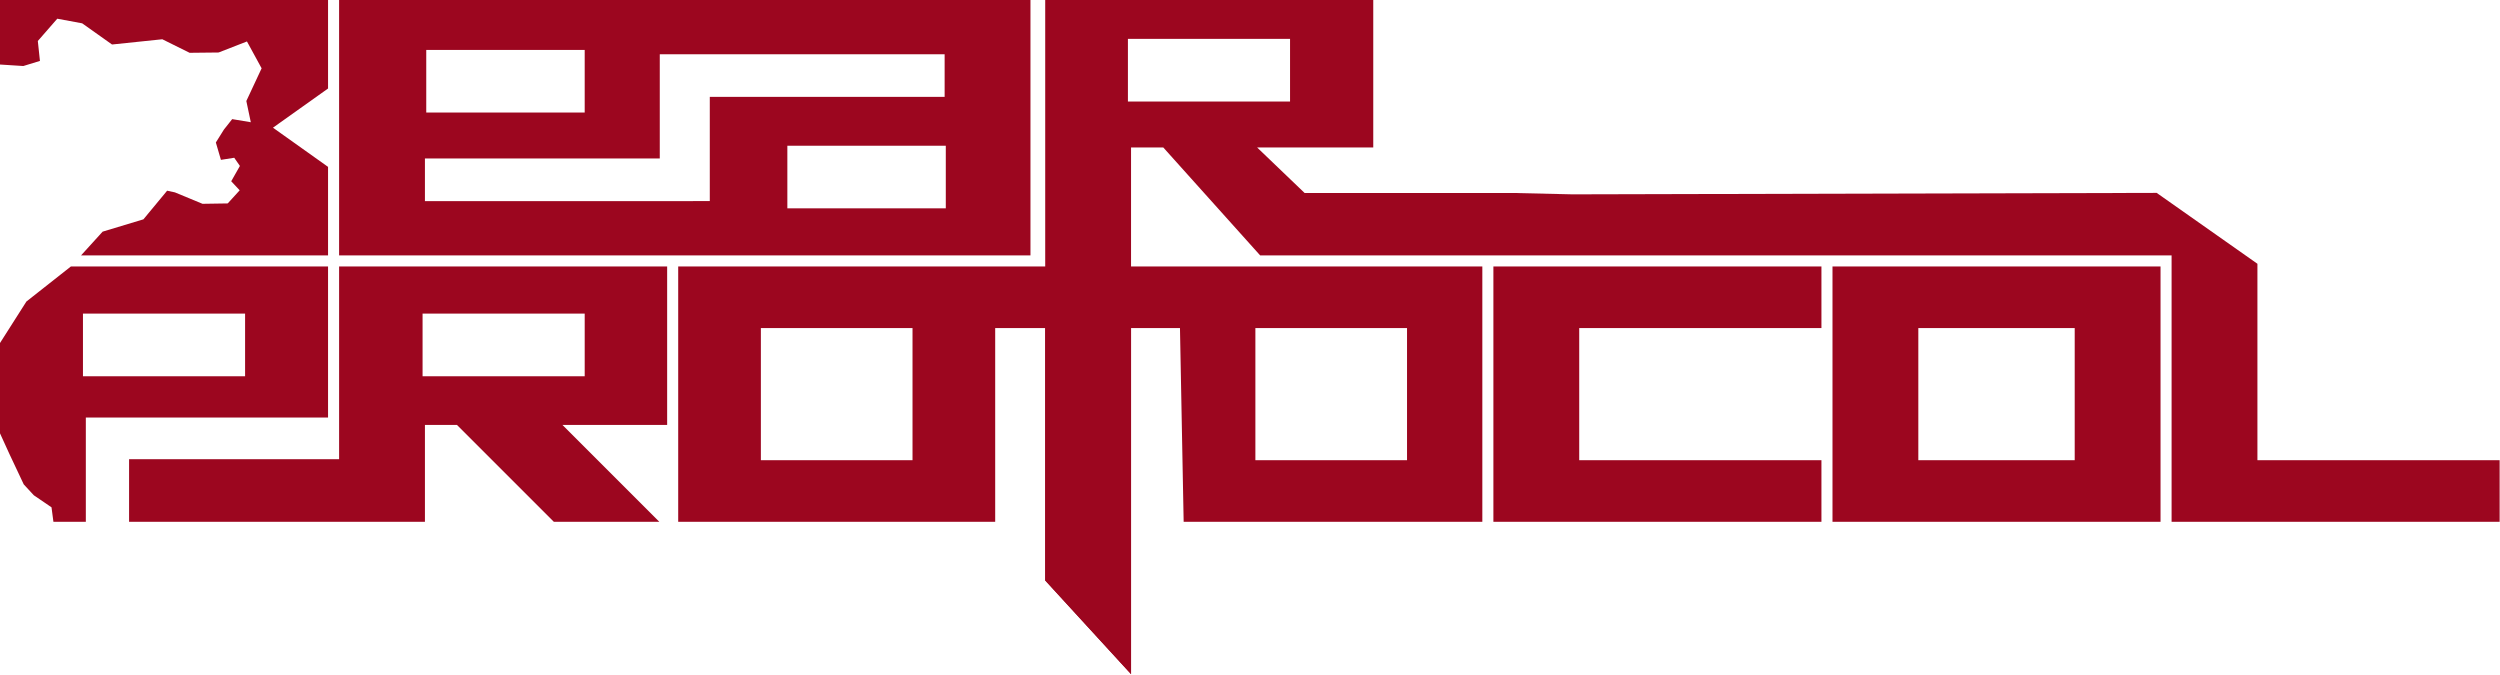
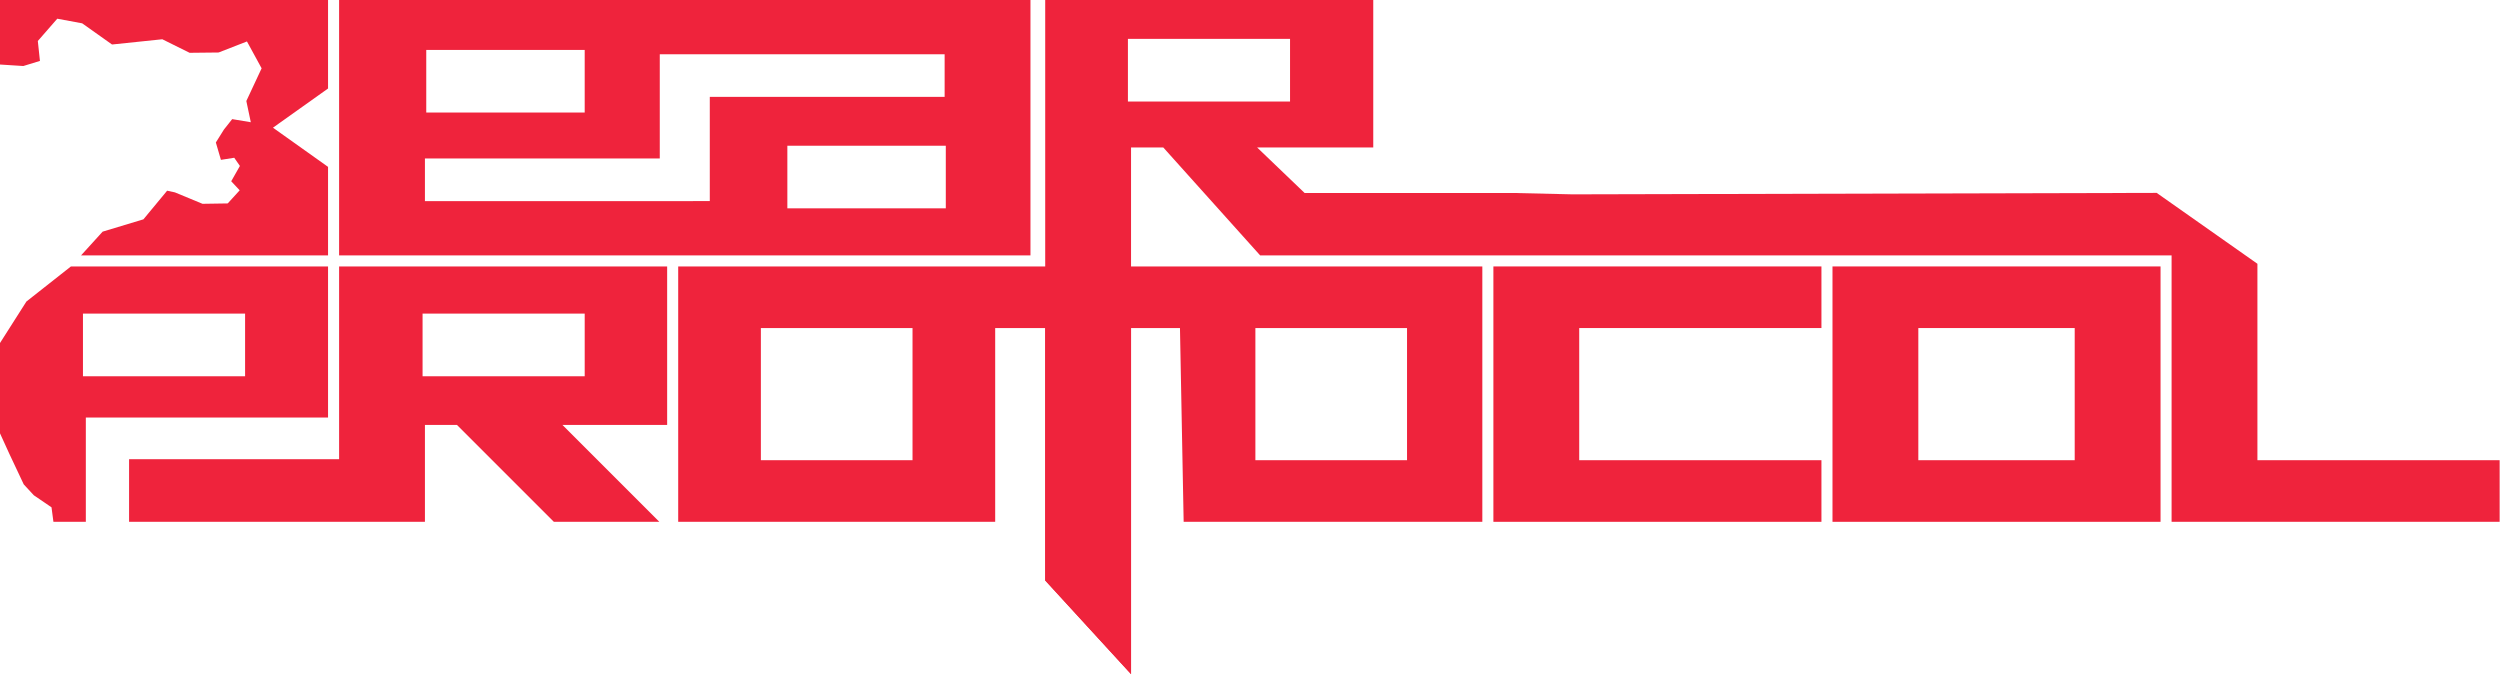
<svg xmlns="http://www.w3.org/2000/svg" width="100%" height="100%" viewBox="0 0 2827 763" version="1.1" xml:space="preserve" style="fill-rule:evenodd;clip-rule:evenodd;stroke-linejoin:round;stroke-miterlimit:2;">
  <g id="logo---letters">
-     <path d="M1165.25,288.786l-781.799,-0c-0,-0 -0,-176.078 -0,-176.078l-0,-112.708l781.799,0c0,-0 0,288.786 0,288.786Zm-274.911,-124.006l0,70.833l179.167,0l-0,-70.833l-179.167,-0Zm-127.294,62.67l39.584,-0.088l-0,-117.803l265.563,-0l-0,-48.223l-322.12,-0l0,117.891l-265.563,0l0,48.223l282.536,0Zm-101.873,-171.003l-179.166,-0l-0,70.833l179.166,-0l0,-70.833Z" style="fill:#9c061f;" />
-     <path d="M0,72.968l0,-72.968c-0,0 370.955,0 370.955,0c-0,0 -0,100.085 -0,100.085c-0,-0 -62.283,44.308 -62.283,44.308l62.283,44.308l-0,100.085l-279.298,-0l24.385,-26.829l46.129,-13.935l26.82,-32.373l8.771,1.885l31.241,12.933l28.512,-0.437l13.519,-14.835l-9.571,-10.23c0,0 9.817,-17.311 9.817,-17.311l-6.408,-9.257l-15.055,2.369c-0,-0 -5.732,-19.648 -5.732,-19.648l9.155,-14.649l9.316,-11.763c0.001,0 21.056,3.518 21.056,3.518l-5.055,-23.987l17.282,-36.987l-16.577,-30.379l-32.049,12.486l-32.791,0.353l-30.879,-15.318l-56.859,5.93l-33.753,-23.943l-28.168,-5.228l-21.996,25.209l2.396,22.531l-18.794,5.761l-26.369,-1.684Z" style="fill:#9c061f;" />
-     <path d="M2455.63,295.036l0,-6.25l-1030.66,-0l-109.558,-122.059l-36.429,0l0,595.572l-97.058,-105.908l-0,-656.391c-0,0 370.955,0 370.955,0c-0,0 -0,166.727 -0,166.727l-131.363,0l53.73,51.493l235.773,0l67.163,1.549l660.592,-1.649l113.918,80.16l-0,222.123l273.896,0c-0,0 -0,69.669 -0,69.669c0,-0 -370.955,-0 -370.955,-0c0,-0 0,-295.036 0,-295.036Zm-1180.18,-251.089l0,70.833l183.334,-0l-0,-70.833l-183.334,-0Z" style="fill:#9c061f;" />
-     <path d="M0,490.017l0,-102.137l29.872,-46.925l50.341,-39.669l290.742,-0l-0,170.894l-273.896,0l-0,117.892l-36.65,-0l-2.15,-16.38l-20.057,-13.675l-11.365,-12.312l-16.241,-34.465l-10.596,-23.223Zm93.811,-135.362l-0,70.834l183.333,-0l0,-70.834l-183.333,0Z" style="fill:#9c061f;" />
-     <path d="M626.3,590.072l-109.558,-109.559l-36.229,0l0,109.559c0,-0 -334.558,-0 -334.558,-0c-0,-0 -0,-70.8 -0,-70.8c-0,-0 237.5,-0 237.5,-0l-0,-217.986l370.955,-0c-0,-0 -0,179.227 -0,179.227l-118.398,0l109.559,109.559l-119.271,-0Zm-148.457,-235.417l0,70.834l183.333,-0l0,-70.834l-183.333,0Z" style="fill:#9c061f;" />
-     <path d="M1181.92,370.955l-56.556,-0l-0,219.117c-0,-0 -358.455,-0 -358.455,-0c-0,-0 -0,-288.786 -0,-288.786c-0,-0 909.31,-0 909.31,-0l0,288.786c0,-0 -337.739,-0 -337.739,-0c0,-0 -4.167,-219.117 -4.167,-219.117l-55.335,-0l0,391.344l-97.058,-105.908l-0,-285.436Zm237.665,-0l-0,149.448l171.481,0l-0,-149.448l-171.481,-0Zm-559.189,-0l-0,149.448l171.481,0l-0,-149.448l-171.481,-0Z" style="fill:#9c061f;" />
-     <path d="M2059.68,520.403l0,69.669c0,-0 -370.955,-0 -370.955,-0c0,-0 0,-288.786 0,-288.786c0,-0 370.955,-0 370.955,-0c0,-0 0,69.669 0,69.669c0,-0 -273.896,-0 -273.896,-0l-0,149.448l273.896,0Z" style="fill:#9c061f;" />
-     <path d="M2072.18,590.072l0,-288.786c0,-0 370.955,-0 370.955,-0c0,-0 0,288.786 0,288.786c0,-0 -370.955,-0 -370.955,-0Zm97.059,-219.117l-0,149.448l176.838,0l-0,-149.448l-176.838,-0Z" style="fill:#9c061f;" />
+     <path d="M1165.25,288.786L383.451,288.786L383.451,0L1165.25,0L1165.25,288.786ZM890.339,164.78L890.339,235.613L1069.51,235.613L1069.51,164.78L890.339,164.78ZM763.045,227.45L802.629,227.362L802.629,109.559L1068.19,109.559L1068.19,61.336L746.072,61.336L746.072,179.227L480.509,179.227L480.509,227.45L763.045,227.45ZM661.172,56.447L482.006,56.447L482.006,127.28L661.172,127.28L661.172,56.447Z" style="fill:rgb(239,35,60);" />
+     <path d="M0,72.968L0,0L370.955,0L370.955,100.085L308.672,144.393L370.955,188.701L370.955,288.786L91.657,288.786L116.042,261.957L162.171,248.022L188.991,215.649L197.762,217.534L229.003,230.467L257.515,230.03L271.034,215.195L261.463,204.965L271.28,187.654L264.872,178.397L249.817,180.766L244.085,161.118L253.24,146.469L262.556,134.706C262.557,134.706 283.612,138.224 283.612,138.224L278.557,114.237L295.839,77.25L279.262,46.871L247.213,59.357L214.422,59.71L183.543,44.392L126.684,50.322L92.931,26.379L64.763,21.151L42.767,46.36L45.163,68.891L26.369,74.652L-0,72.968Z" style="fill:rgb(239,35,60);" />
+     <path d="M2455.63,295.036L2455.63,288.786L1424.97,288.786L1315.41,166.727L1278.98,166.727L1278.98,762.299L1181.92,656.391L1181.92,0L1552.88,0L1552.88,166.727L1421.52,166.727L1475.25,218.22L1711.02,218.22L1778.18,219.769L2438.78,218.12L2552.69,298.28L2552.69,520.403L2826.59,520.403L2826.59,590.072L2455.63,590.072L2455.63,295.036L2455.63,295.036ZM1275.45,43.947L1275.45,114.78L1458.78,114.78L1458.78,43.947L1275.45,43.947Z" style="fill:rgb(239,35,60);" />
+     <path d="M0,490.017L0,387.88L29.872,340.955L80.213,301.286L370.955,301.286L370.955,472.18L97.059,472.18L97.059,590.072L60.409,590.072L58.259,573.692L38.202,560.017L26.837,547.705L10.596,513.24L0,490.017ZM93.811,354.655L93.811,425.489L277.144,425.489L277.144,354.655L93.811,354.655Z" style="fill:rgb(239,35,60);" />
+     <path d="M626.3,590.072L516.742,480.513L480.513,480.513L480.513,590.072L145.955,590.072L145.955,519.272L383.455,519.272L383.455,301.286L754.41,301.286L754.41,480.513L636.012,480.513L745.571,590.072L626.3,590.072ZM477.843,354.655L477.843,425.489L661.176,425.489L661.176,354.655L477.843,354.655Z" style="fill:rgb(239,35,60);" />
+     <path d="M1181.92,370.955L1125.36,370.955L1125.36,590.072L766.909,590.072L766.909,301.286L1676.22,301.286L1676.22,590.072L1338.48,590.072L1334.31,370.955L1278.98,370.955L1278.98,762.299L1181.92,656.391L1181.92,370.955ZM1419.59,370.955L1419.59,520.403L1591.07,520.403L1591.07,370.955L1419.59,370.955ZM860.396,370.955L860.396,520.403L1031.88,520.403L1031.88,370.955L860.396,370.955Z" style="fill:rgb(239,35,60);" />
+     <path d="M2059.68,520.403L2059.68,590.072L1688.73,590.072L1688.73,301.286L2059.68,301.286L2059.68,370.955L1785.78,370.955L1785.78,520.403L2059.68,520.403Z" style="fill:rgb(239,35,60);" />
+     <path d="M2072.18,590.072L2072.18,301.286L2443.14,301.286L2443.14,590.072L2072.18,590.072ZM2169.24,370.955L2169.24,520.403L2346.08,520.403L2346.08,370.955L2169.24,370.955Z" style="fill:rgb(239,35,60);" />
  </g>
</svg>
